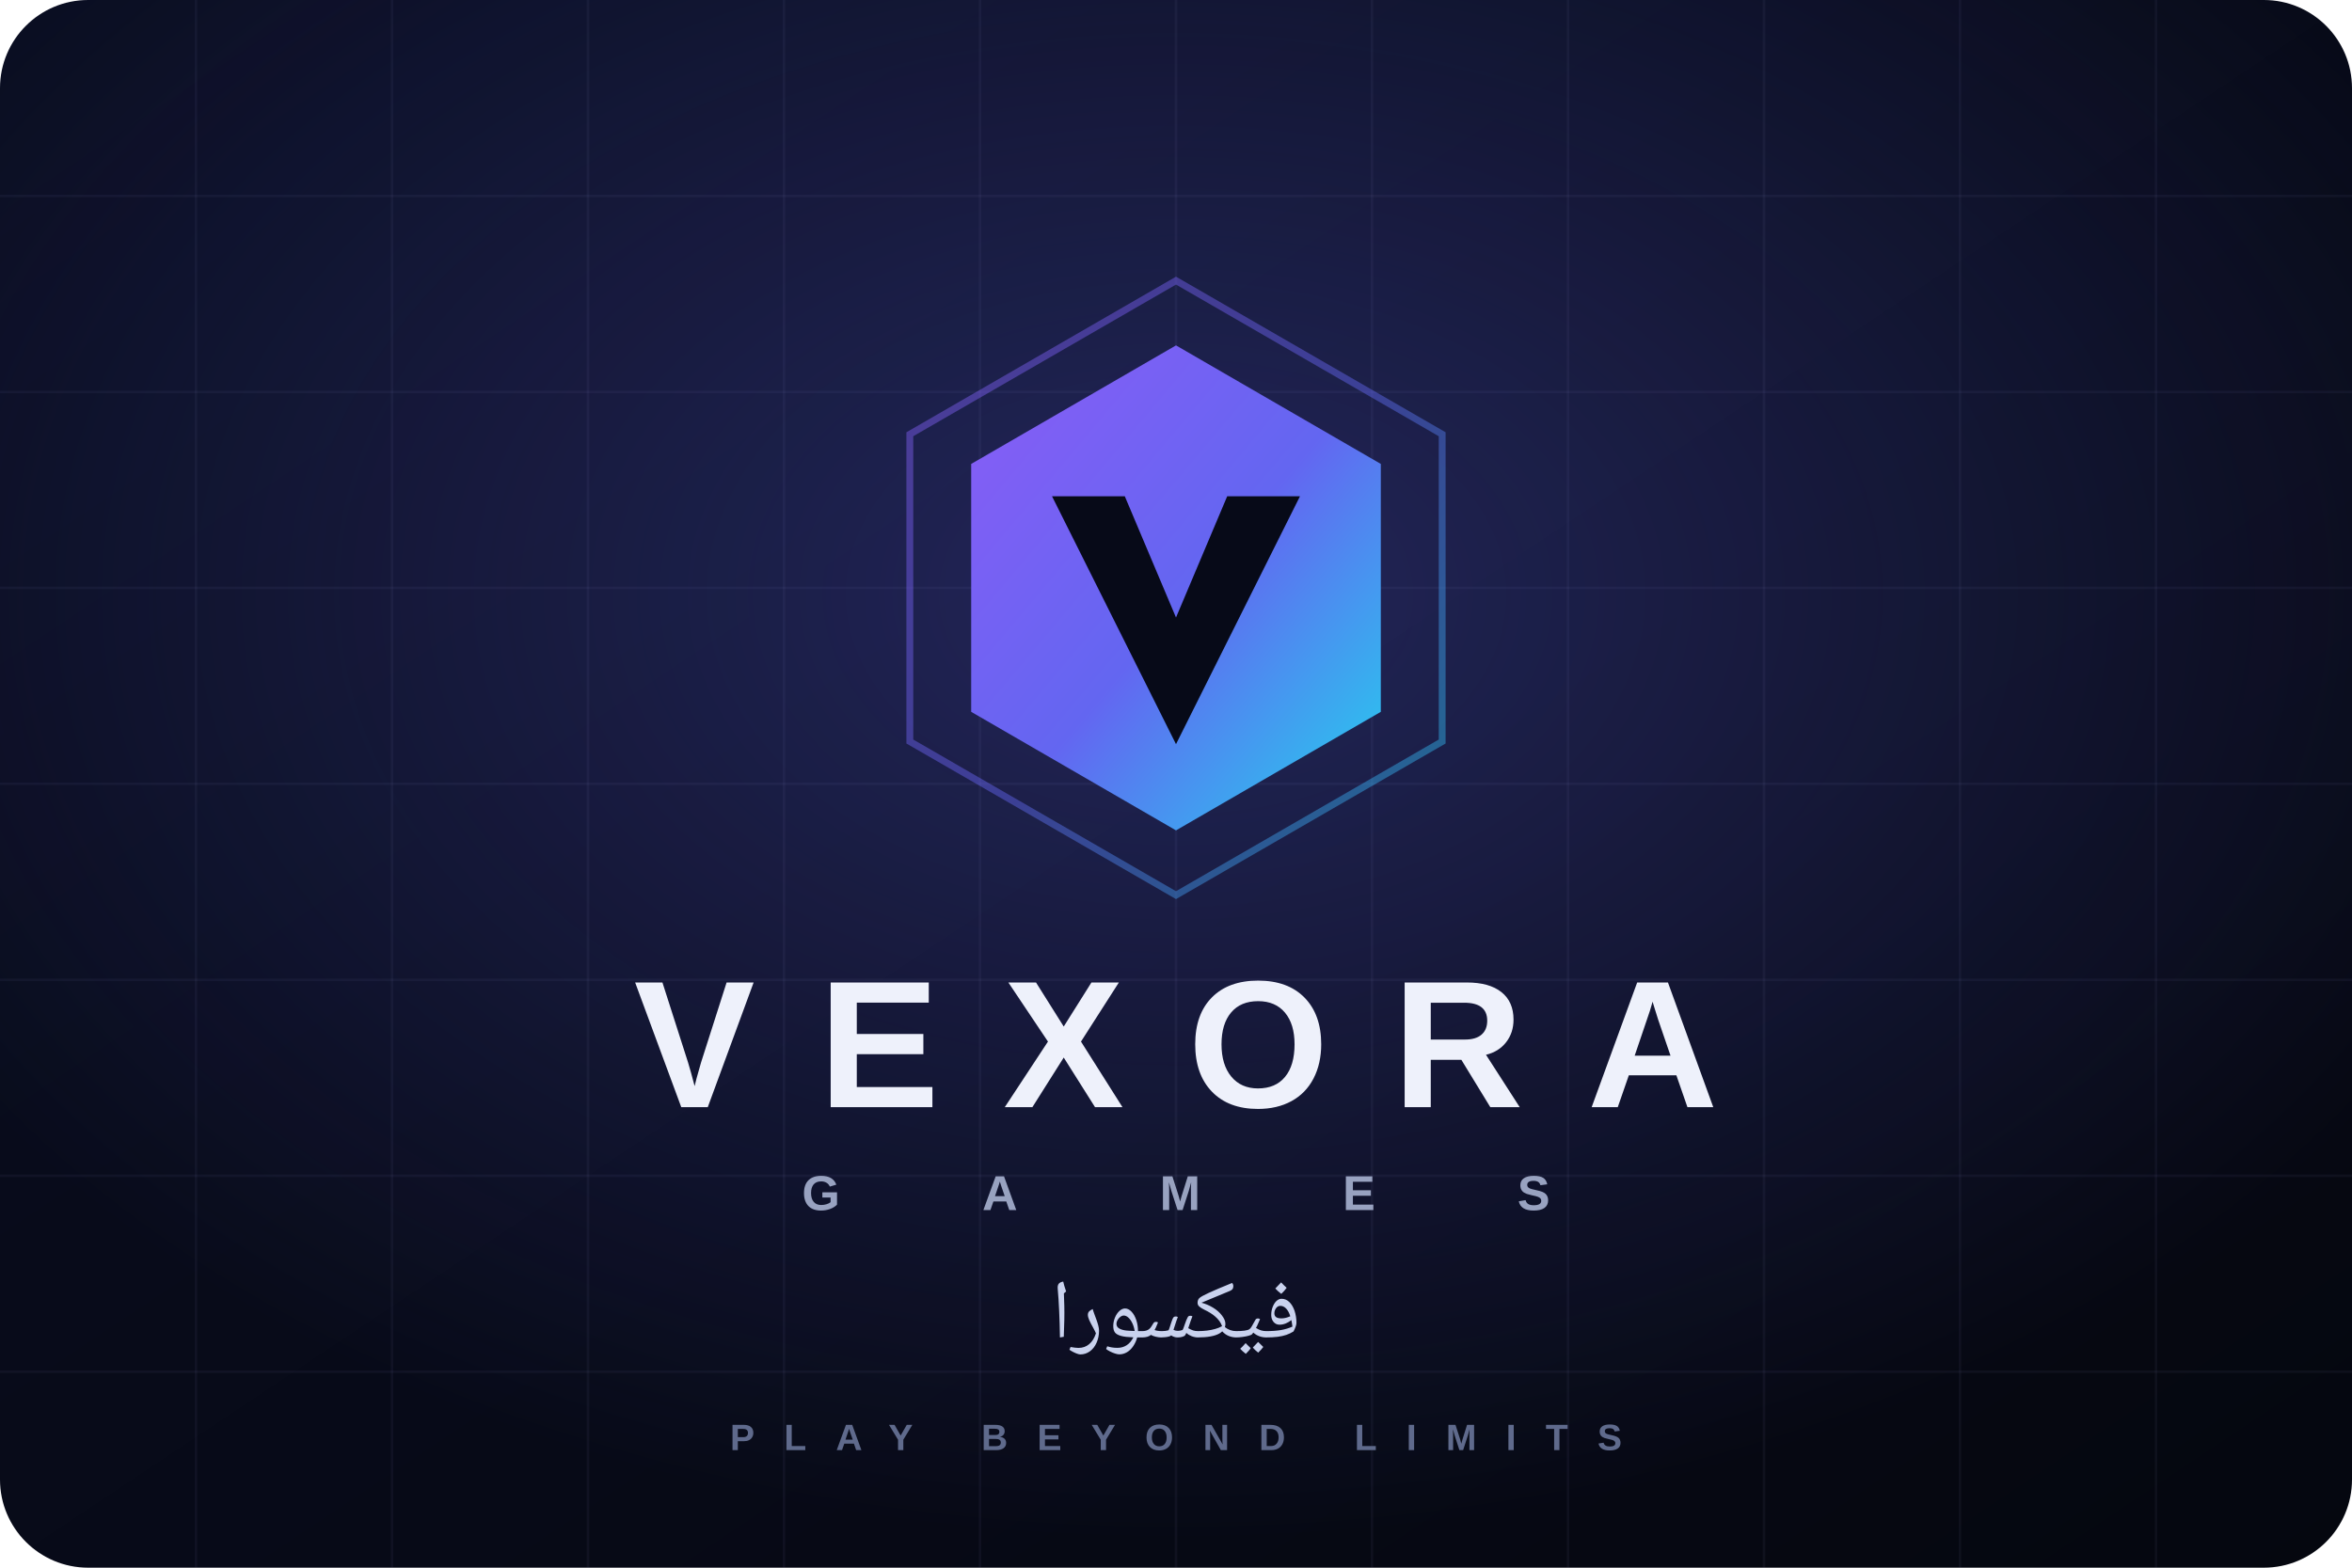
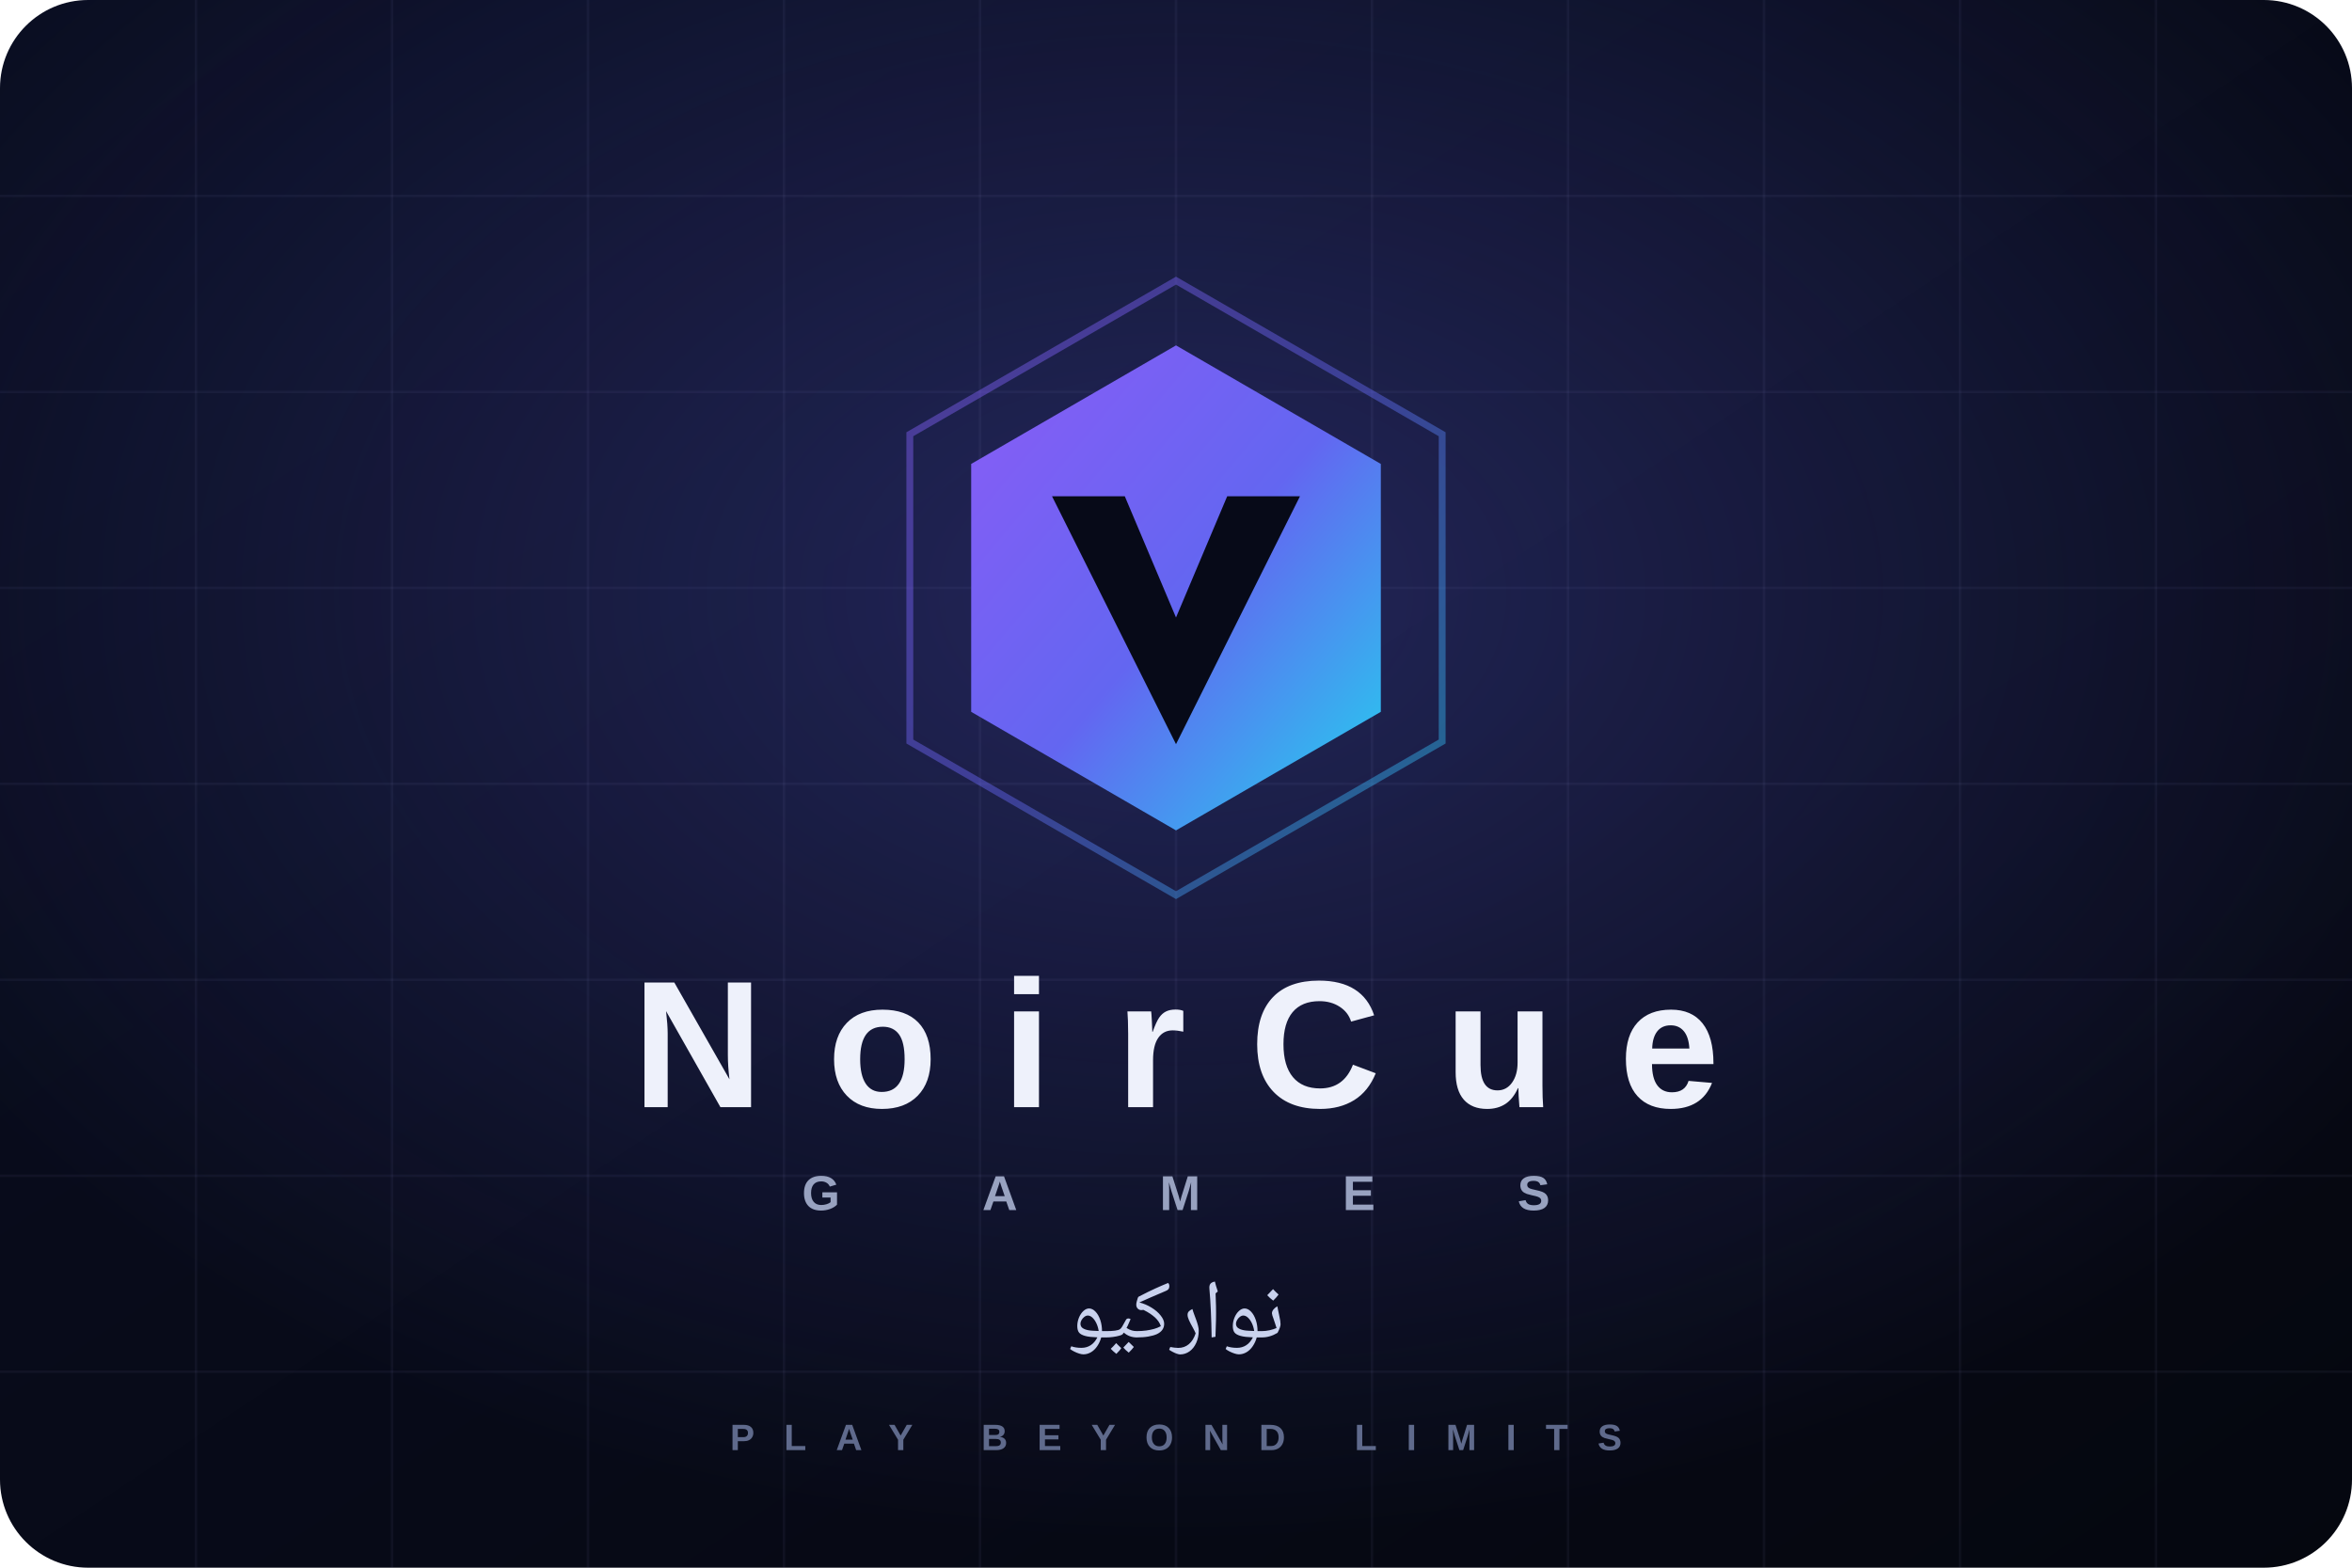
<svg xmlns="http://www.w3.org/2000/svg" width="960" height="640" viewBox="0 0 960 640">
  <defs>
    <linearGradient id="vexGrad" x1="0" y1="0" x2="1" y2="1">
      <stop offset="0" stop-color="#8b5cf6" />
      <stop offset="0.52" stop-color="#6366f1" />
      <stop offset="1" stop-color="#22d3ee" />
    </linearGradient>
    <linearGradient id="tileGrad" x1="0" y1="0" x2="1" y2="1">
      <stop offset="0" stop-color="#0a0e22" />
      <stop offset="1" stop-color="#05070f" />
    </linearGradient>
    <radialGradient id="glow" cx="0.5" cy="0.38" r="0.6">
      <stop offset="0" stop-color="#6366f1" stop-opacity="0.30" />
      <stop offset="1" stop-color="#6366f1" stop-opacity="0" />
    </radialGradient>
  </defs>
  <rect width="960" height="640" rx="36" fill="url(#tileGrad)" />
  <rect width="960" height="640" rx="36" fill="url(#glow)" />
  <g stroke="#96a3dc" stroke-opacity="0.06">
    <path d="M0 80 H960 M0 160 H960 M0 240 H960 M0 320 H960 M0 400 H960 M0 480 H960 M0 560 H960" />
    <path d="M80 0 V640 M160 0 V640 M240 0 V640 M320 0 V640 M400 0 V640 M480 0 V640 M560 0 V640 M640 0 V640 M720 0 V640 M800 0 V640 M880 0 V640" />
  </g>
  <g transform="translate(480,240)">
    <path d="M0 -112 L97 -56 L97 56 L0 112 L-97 56 L-97 -56 Z" fill="none" stroke="url(#vexGrad)" stroke-width="2.5" stroke-opacity="0.45" transform="scale(1.12)" />
    <path d="M0 -99 L83.6 -50.6 L83.6 50.6 L0 99 L-83.6 50.6 L-83.6 -50.6 Z" fill="url(#vexGrad)" />
    <path d="M-50.6 -37.4 L-20.9 -37.4 L0 12.1 L20.9 -37.4 L50.6 -37.4 L0 63.8 Z" fill="#070a18" />
    <path d="M118 -128 L127 -119 L136 -128 L145 -119 L136 -110 L145 -101 L136 -92 L127 -101 L118 -110 L127 -119 Z" fill="#22d3ee" opacity="0" />
  </g>
-   <text x="480" y="452" text-anchor="middle" font-family="Arial, Helvetica, sans-serif" font-size="74" font-weight="900" letter-spacing="26" fill="#eef1fb">VEXORA</text>
+   <text x="480" y="452" text-anchor="middle" font-family="Arial, Helvetica, sans-serif" font-size="74" font-weight="900" letter-spacing="26" fill="#eef1fb">NoirCue</text>
  <text x="480" y="494" text-anchor="middle" font-family="Arial, Helvetica, sans-serif" font-size="20" font-weight="700" letter-spacing="58" fill="#98a2c0">GAMES</text>
-   <text x="480" y="546" text-anchor="middle" font-family="'Segoe UI','Noto Naskh Arabic',Tahoma,sans-serif" font-size="34" fill="#c9d2ee">فيكسورا</text>
+   <text x="480" y="546" text-anchor="middle" font-family="'Segoe UI','Noto Naskh Arabic',Tahoma,sans-serif" font-size="34" fill="#c9d2ee">نواركيو</text>
  <text x="480" y="592" text-anchor="middle" font-family="Arial, Helvetica, sans-serif" font-size="15" font-weight="700" letter-spacing="12" fill="#5f6a8c">PLAY BEYOND LIMITS</text>
</svg>
